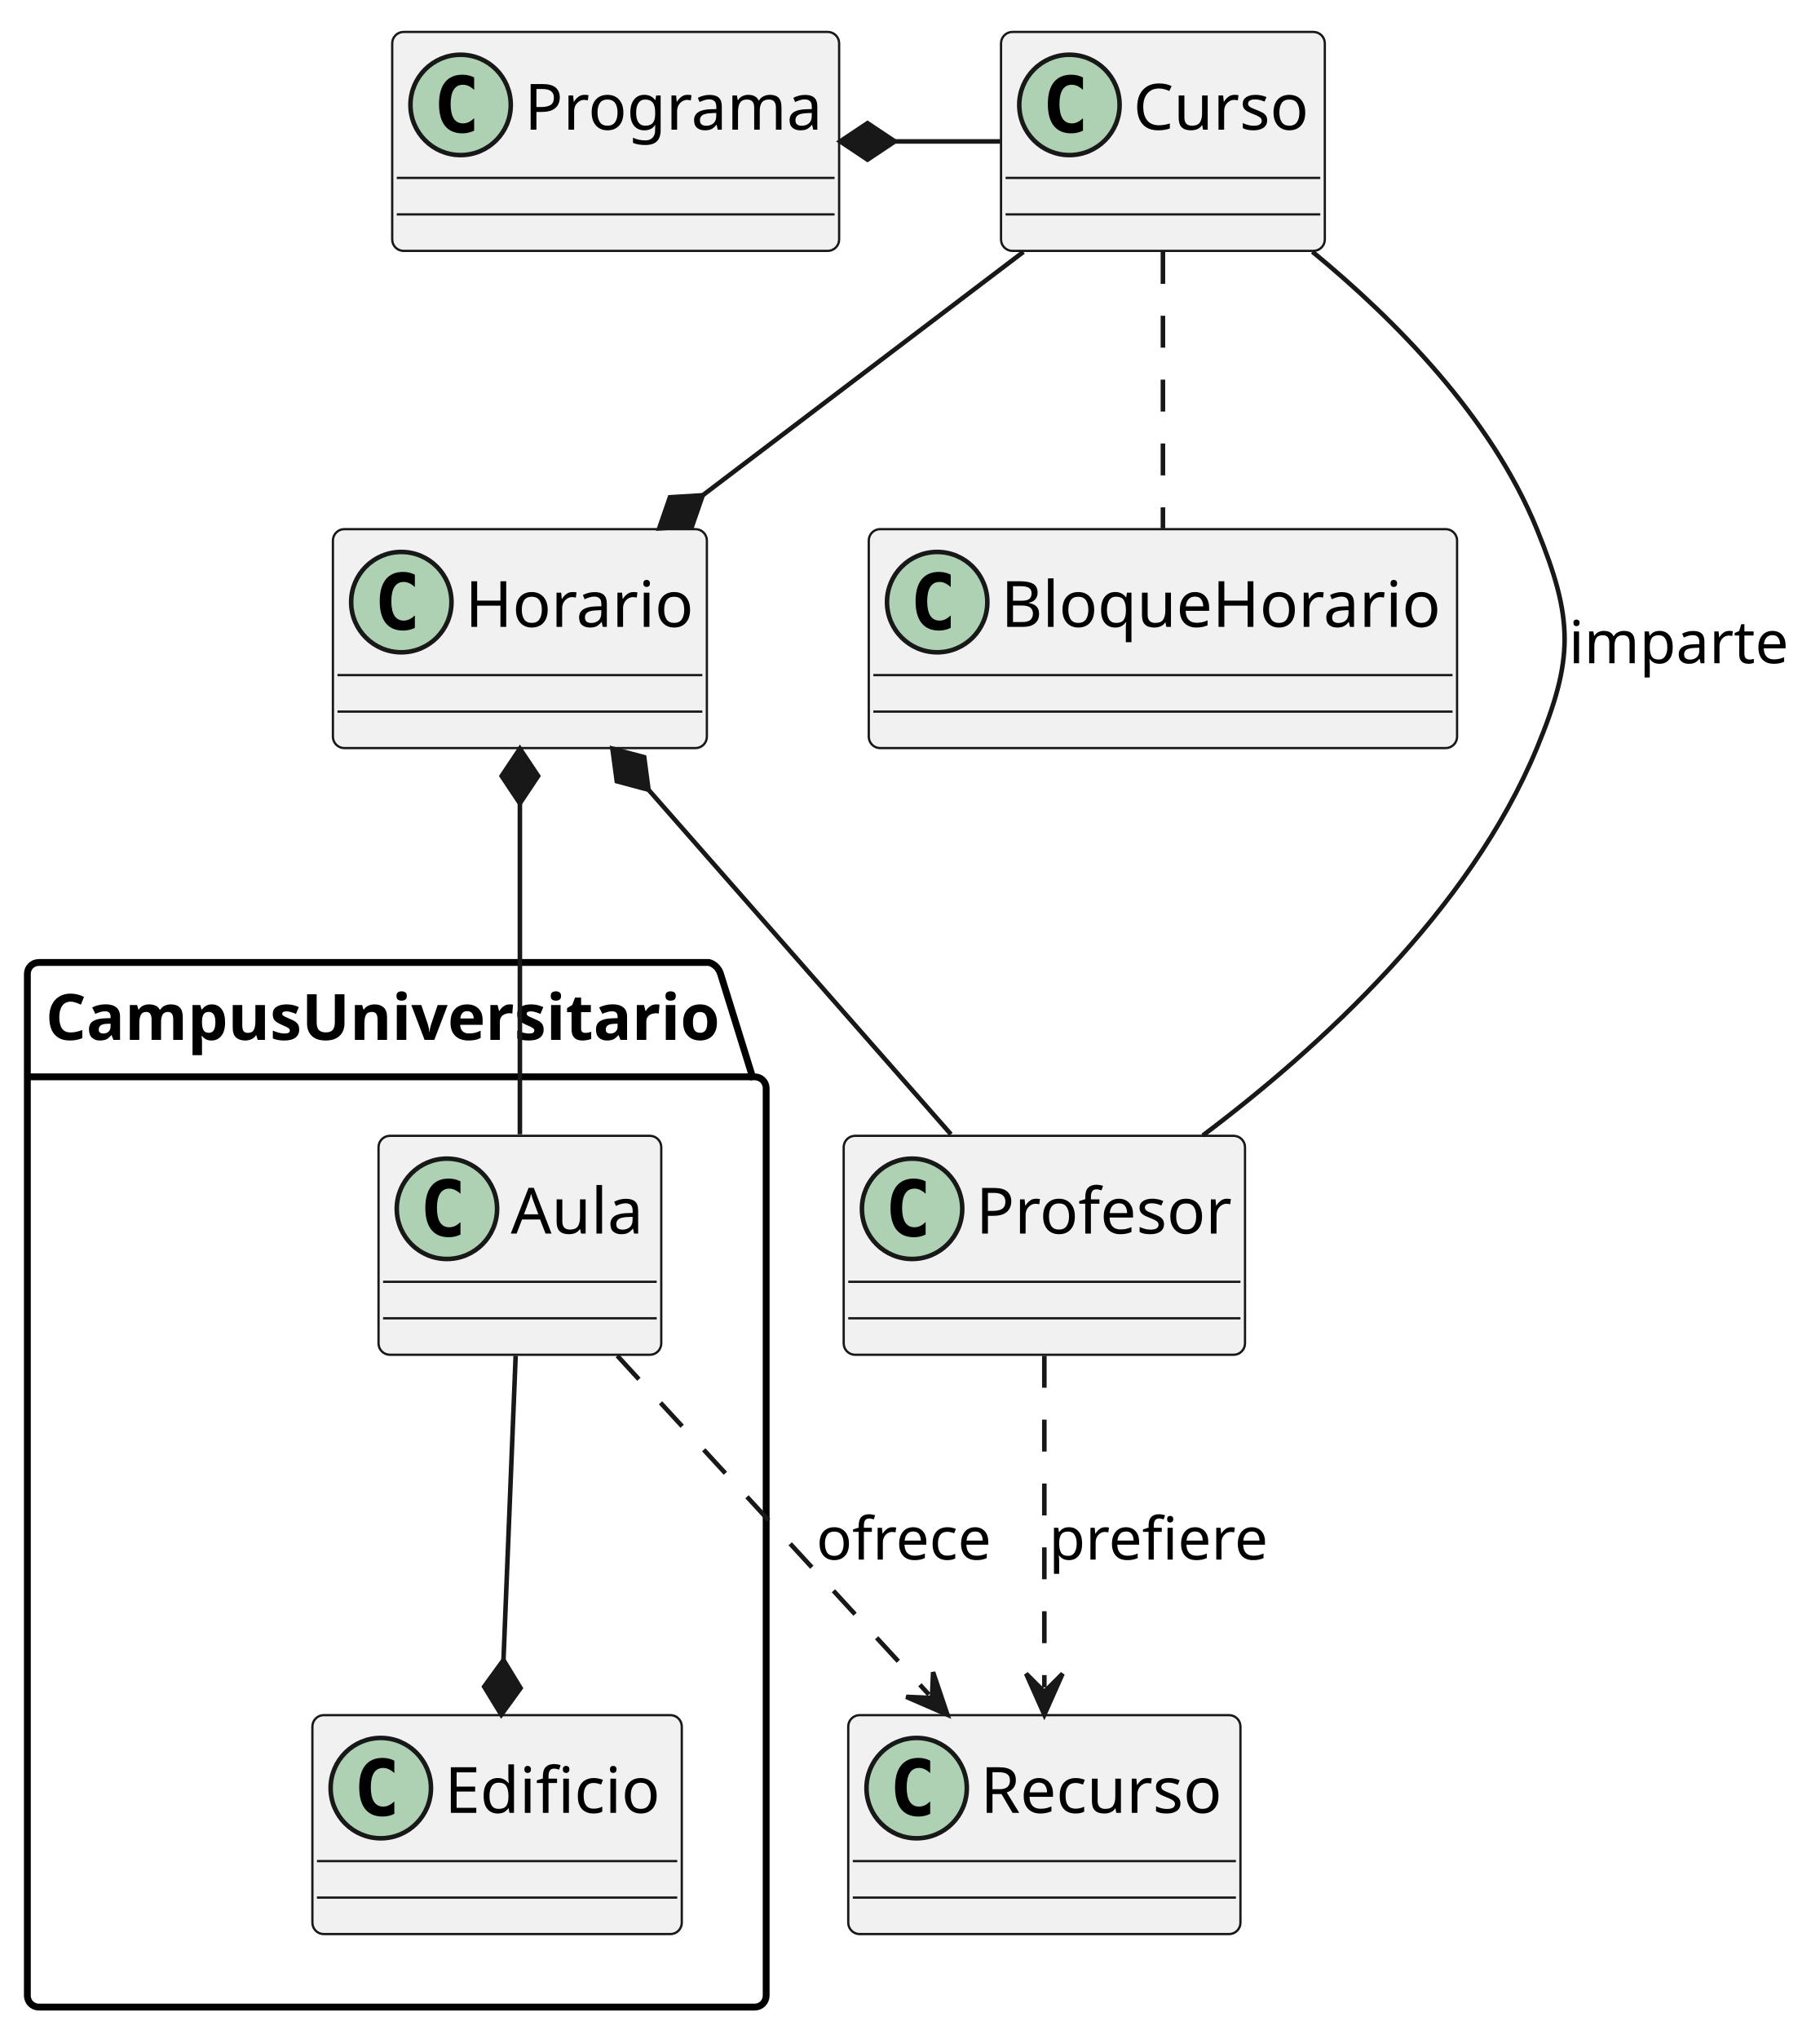
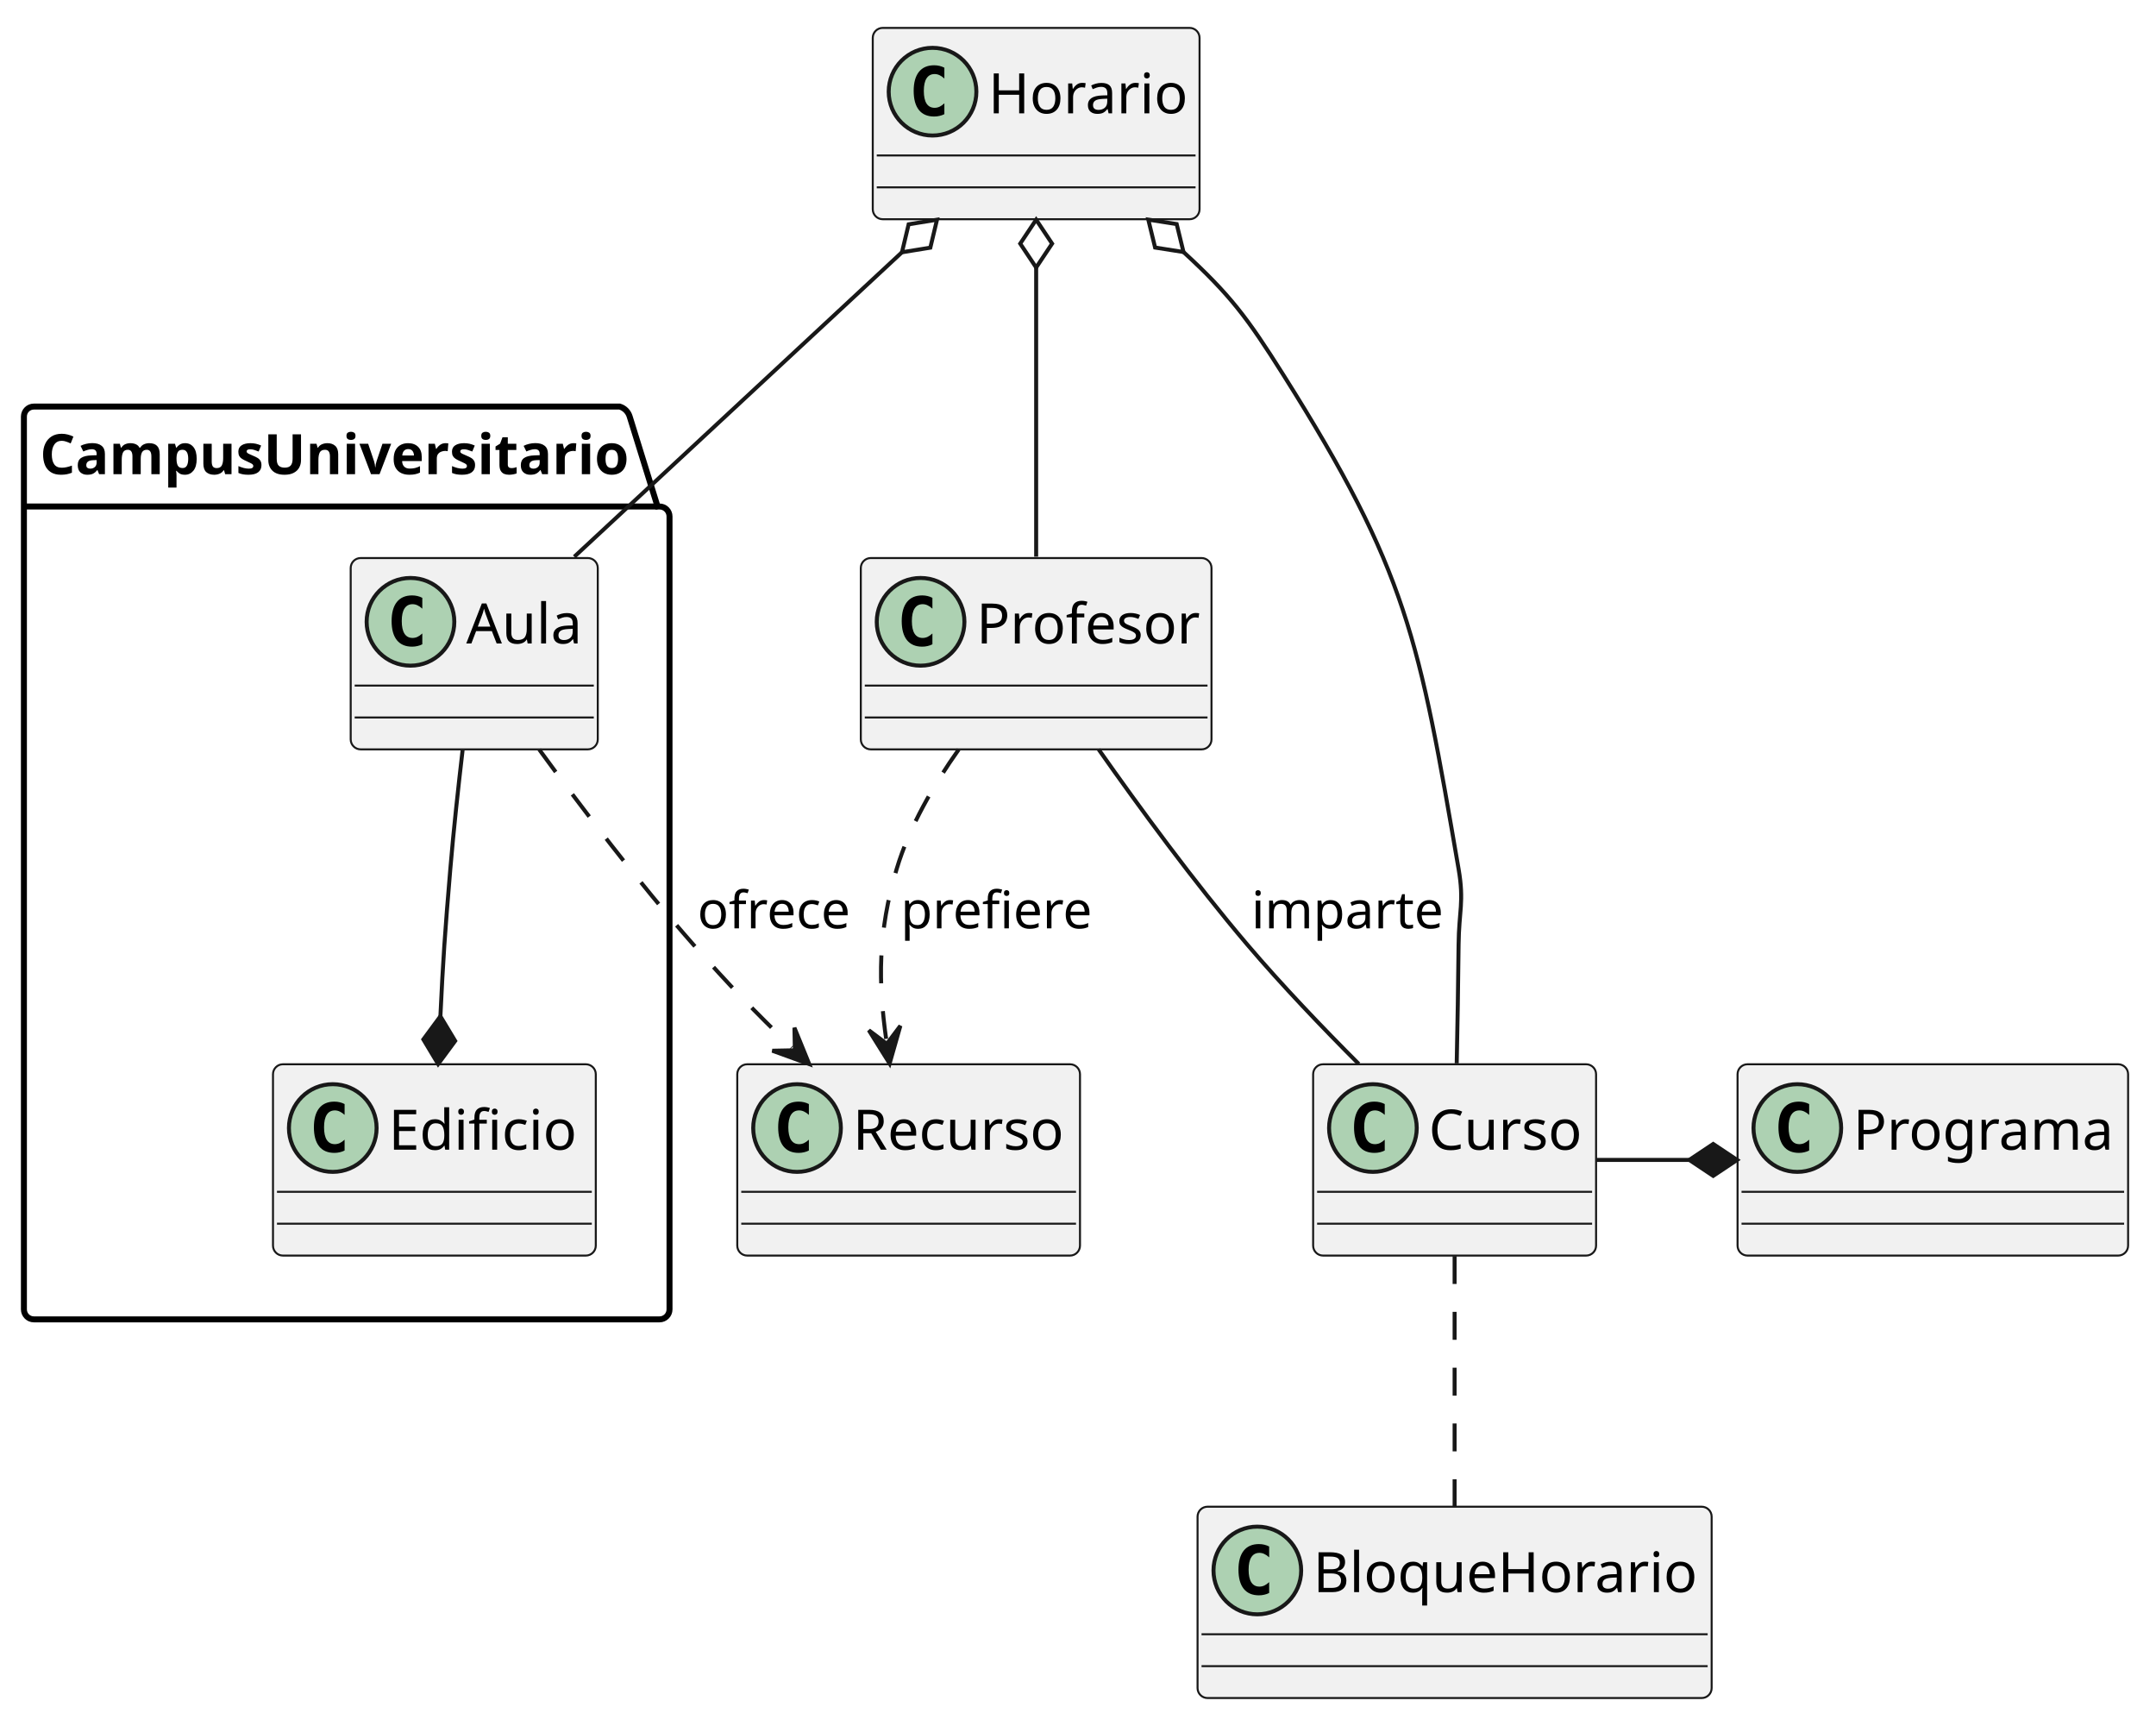
- <svg xmlns="http://www.w3.org/2000/svg" contentStyleType="text/css" height="447px" preserveAspectRatio="none" style="width:399px;height:447px;background:#FFFFFF;" version="1.1" viewBox="0 0 399 447" width="399px" zoomAndPan="magnify">
+ <svg xmlns="http://www.w3.org/2000/svg" contentStyleType="text/css" height="433px" preserveAspectRatio="none" style="width:541px;height:433px;background:#FFFFFF;" version="1.1" viewBox="0 0 541 433" width="541px" zoomAndPan="magnify">
  <defs />
  <g>
    <g id="cluster_CampusUniversitario">
-       <path d="M8.5,211 L155.5,211 A3.75,3.75 0 0 1 158,213.5 L165,236.068 L165.5,236.068 A2.5,2.5 0 0 1 168,238.568 L168,437.5 A2.5,2.5 0 0 1 165.5,440 L8.5,440 A2.5,2.5 0 0 1 6,437.5 L6,213.5 A2.5,2.5 0 0 1 8.5,211 " fill="none" style="stroke:#000000;stroke-width:1.5;" />
-       <line style="stroke:#000000;stroke-width:1.5;" x1="6" x2="165" y1="236.068" y2="236.068" />
-       <text fill="#000000" font-family="sans-serif" font-size="14" font-weight="bold" lengthAdjust="spacing" textLength="146" x="10" y="227.966">CampusUniversitario</text>
+       <path d="M8.5,102 L155.5,102 A3.75,3.75 0 0 1 158,104.5 L165,127.068 L165.5,127.068 A2.5,2.5 0 0 1 168,129.568 L168,328.5 A2.5,2.5 0 0 1 165.5,331 L8.5,331 A2.5,2.5 0 0 1 6,328.5 L6,104.5 A2.5,2.5 0 0 1 8.5,102 " fill="none" style="stroke:#000000;stroke-width:1.5;" />
+       <line style="stroke:#000000;stroke-width:1.5;" x1="6" x2="165" y1="127.068" y2="127.068" />
+       <text fill="#000000" font-family="sans-serif" font-size="14" font-weight="bold" lengthAdjust="spacing" textLength="146" x="10" y="118.966">CampusUniversitario</text>
    </g>
    <g id="elem_Edificio">
-       <rect fill="#F1F1F1" height="48" id="Edificio" rx="2.5" ry="2.5" style="stroke:#181818;stroke-width:0.5;" width="81" x="68.5" y="376" />
-       <ellipse cx="83.5" cy="392" fill="#ADD1B2" rx="11" ry="11" style="stroke:#181818;stroke-width:1.0;" />
-       <path d="M86.469,397.641 Q85.891,397.938 85.25,398.078 Q84.609,398.234 83.906,398.234 Q81.406,398.234 80.078,396.594 Q78.766,394.938 78.766,391.812 Q78.766,388.688 80.078,387.031 Q81.406,385.375 83.906,385.375 Q84.609,385.375 85.25,385.531 Q85.906,385.688 86.469,385.984 L86.469,388.703 Q85.844,388.125 85.25,387.859 Q84.656,387.578 84.031,387.578 Q82.688,387.578 82,388.656 Q81.312,389.719 81.312,391.812 Q81.312,393.906 82,394.984 Q82.688,396.047 84.031,396.047 Q84.656,396.047 85.25,395.781 Q85.844,395.5 86.469,394.922 L86.469,397.641 Z " fill="#000000" />
-       <text fill="#000000" font-family="sans-serif" font-size="14" lengthAdjust="spacing" textLength="49" x="97.5" y="397.432">Edificio</text>
-       <line style="stroke:#181818;stroke-width:0.5;" x1="69.5" x2="148.5" y1="408" y2="408" />
-       <line style="stroke:#181818;stroke-width:0.5;" x1="69.5" x2="148.5" y1="416" y2="416" />
+       <rect fill="#F1F1F1" height="48" id="Edificio" rx="2.5" ry="2.5" style="stroke:#181818;stroke-width:0.5;" width="81" x="68.5" y="267" />
+       <ellipse cx="83.5" cy="283" fill="#ADD1B2" rx="11" ry="11" style="stroke:#181818;stroke-width:1.0;" />
+       <path d="M86.469,288.641 Q85.891,288.938 85.25,289.078 Q84.609,289.234 83.906,289.234 Q81.406,289.234 80.078,287.594 Q78.766,285.938 78.766,282.812 Q78.766,279.688 80.078,278.031 Q81.406,276.375 83.906,276.375 Q84.609,276.375 85.25,276.531 Q85.906,276.688 86.469,276.984 L86.469,279.703 Q85.844,279.125 85.25,278.859 Q84.656,278.578 84.031,278.578 Q82.688,278.578 82,279.656 Q81.312,280.719 81.312,282.812 Q81.312,284.906 82,285.984 Q82.688,287.047 84.031,287.047 Q84.656,287.047 85.25,286.781 Q85.844,286.5 86.469,285.922 L86.469,288.641 Z " fill="#000000" />
+       <text fill="#000000" font-family="sans-serif" font-size="14" lengthAdjust="spacing" textLength="49" x="97.5" y="288.432">Edificio</text>
+       <line style="stroke:#181818;stroke-width:0.5;" x1="69.5" x2="148.5" y1="299" y2="299" />
+       <line style="stroke:#181818;stroke-width:0.5;" x1="69.5" x2="148.5" y1="307" y2="307" />
    </g>
    <g id="elem_Aula">
-       <rect fill="#F1F1F1" height="48" id="Aula" rx="2.5" ry="2.5" style="stroke:#181818;stroke-width:0.5;" width="62" x="83" y="249" />
-       <ellipse cx="98" cy="265" fill="#ADD1B2" rx="11" ry="11" style="stroke:#181818;stroke-width:1.0;" />
-       <path d="M100.969,270.641 Q100.391,270.938 99.75,271.078 Q99.109,271.234 98.406,271.234 Q95.906,271.234 94.578,269.594 Q93.266,267.938 93.266,264.812 Q93.266,261.688 94.578,260.031 Q95.906,258.375 98.406,258.375 Q99.109,258.375 99.75,258.531 Q100.406,258.688 100.969,258.984 L100.969,261.703 Q100.344,261.125 99.75,260.859 Q99.156,260.578 98.531,260.578 Q97.188,260.578 96.5,261.656 Q95.812,262.719 95.812,264.812 Q95.812,266.906 96.5,267.984 Q97.188,269.047 98.531,269.047 Q99.156,269.047 99.75,268.781 Q100.344,268.5 100.969,267.922 L100.969,270.641 Z " fill="#000000" />
-       <text fill="#000000" font-family="sans-serif" font-size="14" lengthAdjust="spacing" textLength="30" x="112" y="270.432">Aula</text>
-       <line style="stroke:#181818;stroke-width:0.5;" x1="84" x2="144" y1="281" y2="281" />
-       <line style="stroke:#181818;stroke-width:0.5;" x1="84" x2="144" y1="289" y2="289" />
+       <rect fill="#F1F1F1" height="48" id="Aula" rx="2.5" ry="2.5" style="stroke:#181818;stroke-width:0.5;" width="62" x="88" y="140" />
+       <ellipse cx="103" cy="156" fill="#ADD1B2" rx="11" ry="11" style="stroke:#181818;stroke-width:1.0;" />
+       <path d="M105.969,161.641 Q105.391,161.938 104.75,162.078 Q104.109,162.234 103.406,162.234 Q100.906,162.234 99.578,160.594 Q98.266,158.938 98.266,155.812 Q98.266,152.688 99.578,151.031 Q100.906,149.375 103.406,149.375 Q104.109,149.375 104.75,149.531 Q105.406,149.688 105.969,149.984 L105.969,152.703 Q105.344,152.125 104.75,151.859 Q104.156,151.578 103.531,151.578 Q102.188,151.578 101.5,152.656 Q100.812,153.719 100.812,155.812 Q100.812,157.906 101.5,158.984 Q102.188,160.047 103.531,160.047 Q104.156,160.047 104.75,159.781 Q105.344,159.5 105.969,158.922 L105.969,161.641 Z " fill="#000000" />
+       <text fill="#000000" font-family="sans-serif" font-size="14" lengthAdjust="spacing" textLength="30" x="117" y="161.432">Aula</text>
+       <line style="stroke:#181818;stroke-width:0.5;" x1="89" x2="149" y1="172" y2="172" />
+       <line style="stroke:#181818;stroke-width:0.5;" x1="89" x2="149" y1="180" y2="180" />
    </g>
    <g id="elem_Profesor">
-       <rect fill="#F1F1F1" height="48" id="Profesor" rx="2.5" ry="2.5" style="stroke:#181818;stroke-width:0.5;" width="88" x="185" y="249" />
-       <ellipse cx="200" cy="265" fill="#ADD1B2" rx="11" ry="11" style="stroke:#181818;stroke-width:1.0;" />
-       <path d="M202.969,270.641 Q202.391,270.938 201.75,271.078 Q201.109,271.234 200.406,271.234 Q197.906,271.234 196.578,269.594 Q195.266,267.938 195.266,264.812 Q195.266,261.688 196.578,260.031 Q197.906,258.375 200.406,258.375 Q201.109,258.375 201.75,258.531 Q202.406,258.688 202.969,258.984 L202.969,261.703 Q202.344,261.125 201.75,260.859 Q201.156,260.578 200.531,260.578 Q199.188,260.578 198.5,261.656 Q197.812,262.719 197.812,264.812 Q197.812,266.906 198.5,267.984 Q199.188,269.047 200.531,269.047 Q201.156,269.047 201.75,268.781 Q202.344,268.5 202.969,267.922 L202.969,270.641 Z " fill="#000000" />
-       <text fill="#000000" font-family="sans-serif" font-size="14" lengthAdjust="spacing" textLength="56" x="214" y="270.432">Profesor</text>
-       <line style="stroke:#181818;stroke-width:0.5;" x1="186" x2="272" y1="281" y2="281" />
-       <line style="stroke:#181818;stroke-width:0.5;" x1="186" x2="272" y1="289" y2="289" />
+       <rect fill="#F1F1F1" height="48" id="Profesor" rx="2.5" ry="2.5" style="stroke:#181818;stroke-width:0.5;" width="88" x="216" y="140" />
+       <ellipse cx="231" cy="156" fill="#ADD1B2" rx="11" ry="11" style="stroke:#181818;stroke-width:1.0;" />
+       <path d="M233.969,161.641 Q233.391,161.938 232.75,162.078 Q232.109,162.234 231.406,162.234 Q228.906,162.234 227.578,160.594 Q226.266,158.938 226.266,155.812 Q226.266,152.688 227.578,151.031 Q228.906,149.375 231.406,149.375 Q232.109,149.375 232.75,149.531 Q233.406,149.688 233.969,149.984 L233.969,152.703 Q233.344,152.125 232.75,151.859 Q232.156,151.578 231.531,151.578 Q230.188,151.578 229.5,152.656 Q228.812,153.719 228.812,155.812 Q228.812,157.906 229.5,158.984 Q230.188,160.047 231.531,160.047 Q232.156,160.047 232.75,159.781 Q233.344,159.5 233.969,158.922 L233.969,161.641 Z " fill="#000000" />
+       <text fill="#000000" font-family="sans-serif" font-size="14" lengthAdjust="spacing" textLength="56" x="245" y="161.432">Profesor</text>
+       <line style="stroke:#181818;stroke-width:0.5;" x1="217" x2="303" y1="172" y2="172" />
+       <line style="stroke:#181818;stroke-width:0.5;" x1="217" x2="303" y1="180" y2="180" />
    </g>
    <g id="elem_Curso">
-       <rect fill="#F1F1F1" height="48" id="Curso" rx="2.5" ry="2.5" style="stroke:#181818;stroke-width:0.5;" width="71" x="219.5" y="7" />
-       <ellipse cx="234.5" cy="23" fill="#ADD1B2" rx="11" ry="11" style="stroke:#181818;stroke-width:1.0;" />
-       <path d="M237.469,28.641 Q236.891,28.938 236.25,29.078 Q235.609,29.234 234.906,29.234 Q232.406,29.234 231.078,27.594 Q229.766,25.938 229.766,22.812 Q229.766,19.688 231.078,18.031 Q232.406,16.375 234.906,16.375 Q235.609,16.375 236.25,16.531 Q236.906,16.688 237.469,16.984 L237.469,19.703 Q236.844,19.125 236.25,18.859 Q235.656,18.578 235.031,18.578 Q233.688,18.578 233,19.656 Q232.312,20.719 232.312,22.812 Q232.312,24.906 233,25.984 Q233.688,27.047 235.031,27.047 Q235.656,27.047 236.25,26.781 Q236.844,26.5 237.469,25.922 L237.469,28.641 Z " fill="#000000" />
-       <text fill="#000000" font-family="sans-serif" font-size="14" lengthAdjust="spacing" textLength="39" x="248.5" y="28.432">Curso</text>
-       <line style="stroke:#181818;stroke-width:0.5;" x1="220.5" x2="289.5" y1="39" y2="39" />
-       <line style="stroke:#181818;stroke-width:0.5;" x1="220.5" x2="289.5" y1="47" y2="47" />
+       <rect fill="#F1F1F1" height="48" id="Curso" rx="2.5" ry="2.5" style="stroke:#181818;stroke-width:0.5;" width="71" x="329.5" y="267" />
+       <ellipse cx="344.5" cy="283" fill="#ADD1B2" rx="11" ry="11" style="stroke:#181818;stroke-width:1.0;" />
+       <path d="M347.469,288.641 Q346.891,288.938 346.25,289.078 Q345.609,289.234 344.906,289.234 Q342.406,289.234 341.078,287.594 Q339.766,285.938 339.766,282.812 Q339.766,279.688 341.078,278.031 Q342.406,276.375 344.906,276.375 Q345.609,276.375 346.25,276.531 Q346.906,276.688 347.469,276.984 L347.469,279.703 Q346.844,279.125 346.25,278.859 Q345.656,278.578 345.031,278.578 Q343.688,278.578 343,279.656 Q342.312,280.719 342.312,282.812 Q342.312,284.906 343,285.984 Q343.688,287.047 345.031,287.047 Q345.656,287.047 346.25,286.781 Q346.844,286.5 347.469,285.922 L347.469,288.641 Z " fill="#000000" />
+       <text fill="#000000" font-family="sans-serif" font-size="14" lengthAdjust="spacing" textLength="39" x="358.5" y="288.432">Curso</text>
+       <line style="stroke:#181818;stroke-width:0.5;" x1="330.5" x2="399.5" y1="299" y2="299" />
+       <line style="stroke:#181818;stroke-width:0.5;" x1="330.5" x2="399.5" y1="307" y2="307" />
    </g>
    <g id="elem_Programa">
-       <rect fill="#F1F1F1" height="48" id="Programa" rx="2.5" ry="2.5" style="stroke:#181818;stroke-width:0.5;" width="98" x="86" y="7" />
-       <ellipse cx="101" cy="23" fill="#ADD1B2" rx="11" ry="11" style="stroke:#181818;stroke-width:1.0;" />
-       <path d="M103.969,28.641 Q103.391,28.938 102.75,29.078 Q102.109,29.234 101.406,29.234 Q98.906,29.234 97.578,27.594 Q96.266,25.938 96.266,22.812 Q96.266,19.688 97.578,18.031 Q98.906,16.375 101.406,16.375 Q102.109,16.375 102.75,16.531 Q103.406,16.688 103.969,16.984 L103.969,19.703 Q103.344,19.125 102.75,18.859 Q102.156,18.578 101.531,18.578 Q100.188,18.578 99.5,19.656 Q98.812,20.719 98.812,22.812 Q98.812,24.906 99.5,25.984 Q100.188,27.047 101.531,27.047 Q102.156,27.047 102.75,26.781 Q103.344,26.5 103.969,25.922 L103.969,28.641 Z " fill="#000000" />
-       <text fill="#000000" font-family="sans-serif" font-size="14" lengthAdjust="spacing" textLength="66" x="115" y="28.432">Programa</text>
-       <line style="stroke:#181818;stroke-width:0.5;" x1="87" x2="183" y1="39" y2="39" />
-       <line style="stroke:#181818;stroke-width:0.5;" x1="87" x2="183" y1="47" y2="47" />
+       <rect fill="#F1F1F1" height="48" id="Programa" rx="2.5" ry="2.5" style="stroke:#181818;stroke-width:0.5;" width="98" x="436" y="267" />
+       <ellipse cx="451" cy="283" fill="#ADD1B2" rx="11" ry="11" style="stroke:#181818;stroke-width:1.0;" />
+       <path d="M453.969,288.641 Q453.391,288.938 452.75,289.078 Q452.109,289.234 451.406,289.234 Q448.906,289.234 447.578,287.594 Q446.266,285.938 446.266,282.812 Q446.266,279.688 447.578,278.031 Q448.906,276.375 451.406,276.375 Q452.109,276.375 452.75,276.531 Q453.406,276.688 453.969,276.984 L453.969,279.703 Q453.344,279.125 452.75,278.859 Q452.156,278.578 451.531,278.578 Q450.188,278.578 449.5,279.656 Q448.812,280.719 448.812,282.812 Q448.812,284.906 449.5,285.984 Q450.188,287.047 451.531,287.047 Q452.156,287.047 452.75,286.781 Q453.344,286.5 453.969,285.922 L453.969,288.641 Z " fill="#000000" />
+       <text fill="#000000" font-family="sans-serif" font-size="14" lengthAdjust="spacing" textLength="66" x="465" y="288.432">Programa</text>
+       <line style="stroke:#181818;stroke-width:0.5;" x1="437" x2="533" y1="299" y2="299" />
+       <line style="stroke:#181818;stroke-width:0.5;" x1="437" x2="533" y1="307" y2="307" />
    </g>
    <g id="elem_Horario">
-       <rect fill="#F1F1F1" height="48" id="Horario" rx="2.5" ry="2.5" style="stroke:#181818;stroke-width:0.5;" width="82" x="73" y="116" />
-       <ellipse cx="88" cy="132" fill="#ADD1B2" rx="11" ry="11" style="stroke:#181818;stroke-width:1.0;" />
-       <path d="M90.969,137.641 Q90.391,137.938 89.75,138.078 Q89.109,138.234 88.406,138.234 Q85.906,138.234 84.578,136.594 Q83.266,134.938 83.266,131.812 Q83.266,128.688 84.578,127.031 Q85.906,125.375 88.406,125.375 Q89.109,125.375 89.75,125.531 Q90.406,125.688 90.969,125.984 L90.969,128.703 Q90.344,128.125 89.75,127.859 Q89.156,127.578 88.531,127.578 Q87.188,127.578 86.5,128.656 Q85.812,129.719 85.812,131.812 Q85.812,133.906 86.5,134.984 Q87.188,136.047 88.531,136.047 Q89.156,136.047 89.75,135.781 Q90.344,135.5 90.969,134.922 L90.969,137.641 Z " fill="#000000" />
-       <text fill="#000000" font-family="sans-serif" font-size="14" lengthAdjust="spacing" textLength="50" x="102" y="137.432">Horario</text>
-       <line style="stroke:#181818;stroke-width:0.5;" x1="74" x2="154" y1="148" y2="148" />
-       <line style="stroke:#181818;stroke-width:0.5;" x1="74" x2="154" y1="156" y2="156" />
+       <rect fill="#F1F1F1" height="48" id="Horario" rx="2.5" ry="2.5" style="stroke:#181818;stroke-width:0.5;" width="82" x="219" y="7" />
+       <ellipse cx="234" cy="23" fill="#ADD1B2" rx="11" ry="11" style="stroke:#181818;stroke-width:1.0;" />
+       <path d="M236.969,28.641 Q236.391,28.938 235.75,29.078 Q235.109,29.234 234.406,29.234 Q231.906,29.234 230.578,27.594 Q229.266,25.938 229.266,22.812 Q229.266,19.688 230.578,18.031 Q231.906,16.375 234.406,16.375 Q235.109,16.375 235.75,16.531 Q236.406,16.688 236.969,16.984 L236.969,19.703 Q236.344,19.125 235.75,18.859 Q235.156,18.578 234.531,18.578 Q233.188,18.578 232.5,19.656 Q231.812,20.719 231.812,22.812 Q231.812,24.906 232.5,25.984 Q233.188,27.047 234.531,27.047 Q235.156,27.047 235.75,26.781 Q236.344,26.5 236.969,25.922 L236.969,28.641 Z " fill="#000000" />
+       <text fill="#000000" font-family="sans-serif" font-size="14" lengthAdjust="spacing" textLength="50" x="248" y="28.432">Horario</text>
+       <line style="stroke:#181818;stroke-width:0.5;" x1="220" x2="300" y1="39" y2="39" />
+       <line style="stroke:#181818;stroke-width:0.5;" x1="220" x2="300" y1="47" y2="47" />
    </g>
    <g id="elem_Recurso">
-       <rect fill="#F1F1F1" height="48" id="Recurso" rx="2.5" ry="2.5" style="stroke:#181818;stroke-width:0.5;" width="86" x="186" y="376" />
-       <ellipse cx="201" cy="392" fill="#ADD1B2" rx="11" ry="11" style="stroke:#181818;stroke-width:1.0;" />
-       <path d="M203.969,397.641 Q203.391,397.938 202.75,398.078 Q202.109,398.234 201.406,398.234 Q198.906,398.234 197.578,396.594 Q196.266,394.938 196.266,391.812 Q196.266,388.688 197.578,387.031 Q198.906,385.375 201.406,385.375 Q202.109,385.375 202.75,385.531 Q203.406,385.688 203.969,385.984 L203.969,388.703 Q203.344,388.125 202.75,387.859 Q202.156,387.578 201.531,387.578 Q200.188,387.578 199.5,388.656 Q198.812,389.719 198.812,391.812 Q198.812,393.906 199.5,394.984 Q200.188,396.047 201.531,396.047 Q202.156,396.047 202.75,395.781 Q203.344,395.5 203.969,394.922 L203.969,397.641 Z " fill="#000000" />
-       <text fill="#000000" font-family="sans-serif" font-size="14" lengthAdjust="spacing" textLength="54" x="215" y="397.432">Recurso</text>
-       <line style="stroke:#181818;stroke-width:0.5;" x1="187" x2="271" y1="408" y2="408" />
-       <line style="stroke:#181818;stroke-width:0.5;" x1="187" x2="271" y1="416" y2="416" />
+       <rect fill="#F1F1F1" height="48" id="Recurso" rx="2.5" ry="2.5" style="stroke:#181818;stroke-width:0.5;" width="86" x="185" y="267" />
+       <ellipse cx="200" cy="283" fill="#ADD1B2" rx="11" ry="11" style="stroke:#181818;stroke-width:1.0;" />
+       <path d="M202.969,288.641 Q202.391,288.938 201.75,289.078 Q201.109,289.234 200.406,289.234 Q197.906,289.234 196.578,287.594 Q195.266,285.938 195.266,282.812 Q195.266,279.688 196.578,278.031 Q197.906,276.375 200.406,276.375 Q201.109,276.375 201.75,276.531 Q202.406,276.688 202.969,276.984 L202.969,279.703 Q202.344,279.125 201.75,278.859 Q201.156,278.578 200.531,278.578 Q199.188,278.578 198.5,279.656 Q197.812,280.719 197.812,282.812 Q197.812,284.906 198.5,285.984 Q199.188,287.047 200.531,287.047 Q201.156,287.047 201.75,286.781 Q202.344,286.5 202.969,285.922 L202.969,288.641 Z " fill="#000000" />
+       <text fill="#000000" font-family="sans-serif" font-size="14" lengthAdjust="spacing" textLength="54" x="214" y="288.432">Recurso</text>
+       <line style="stroke:#181818;stroke-width:0.5;" x1="186" x2="270" y1="299" y2="299" />
+       <line style="stroke:#181818;stroke-width:0.5;" x1="186" x2="270" y1="307" y2="307" />
    </g>
    <g id="elem_BloqueHorario">
-       <rect fill="#F1F1F1" height="48" id="BloqueHorario" rx="2.5" ry="2.5" style="stroke:#181818;stroke-width:0.5;" width="129" x="190.5" y="116" />
-       <ellipse cx="205.5" cy="132" fill="#ADD1B2" rx="11" ry="11" style="stroke:#181818;stroke-width:1.0;" />
-       <path d="M208.469,137.641 Q207.891,137.938 207.25,138.078 Q206.609,138.234 205.906,138.234 Q203.406,138.234 202.078,136.594 Q200.766,134.938 200.766,131.812 Q200.766,128.688 202.078,127.031 Q203.406,125.375 205.906,125.375 Q206.609,125.375 207.25,125.531 Q207.906,125.688 208.469,125.984 L208.469,128.703 Q207.844,128.125 207.25,127.859 Q206.656,127.578 206.031,127.578 Q204.688,127.578 204,128.656 Q203.312,129.719 203.312,131.812 Q203.312,133.906 204,134.984 Q204.688,136.047 206.031,136.047 Q206.656,136.047 207.25,135.781 Q207.844,135.5 208.469,134.922 L208.469,137.641 Z " fill="#000000" />
-       <text fill="#000000" font-family="sans-serif" font-size="14" lengthAdjust="spacing" textLength="97" x="219.5" y="137.432">BloqueHorario</text>
-       <line style="stroke:#181818;stroke-width:0.5;" x1="191.5" x2="318.5" y1="148" y2="148" />
-       <line style="stroke:#181818;stroke-width:0.5;" x1="191.5" x2="318.5" y1="156" y2="156" />
+       <rect fill="#F1F1F1" height="48" id="BloqueHorario" rx="2.5" ry="2.5" style="stroke:#181818;stroke-width:0.5;" width="129" x="300.5" y="378" />
+       <ellipse cx="315.5" cy="394" fill="#ADD1B2" rx="11" ry="11" style="stroke:#181818;stroke-width:1.0;" />
+       <path d="M318.469,399.641 Q317.891,399.938 317.25,400.078 Q316.609,400.234 315.906,400.234 Q313.406,400.234 312.078,398.594 Q310.766,396.938 310.766,393.812 Q310.766,390.688 312.078,389.031 Q313.406,387.375 315.906,387.375 Q316.609,387.375 317.25,387.531 Q317.906,387.688 318.469,387.984 L318.469,390.703 Q317.844,390.125 317.25,389.859 Q316.656,389.578 316.031,389.578 Q314.688,389.578 314,390.656 Q313.312,391.719 313.312,393.812 Q313.312,395.906 314,396.984 Q314.688,398.047 316.031,398.047 Q316.656,398.047 317.25,397.781 Q317.844,397.5 318.469,396.922 L318.469,399.641 Z " fill="#000000" />
+       <text fill="#000000" font-family="sans-serif" font-size="14" lengthAdjust="spacing" textLength="97" x="329.5" y="399.432">BloqueHorario</text>
+       <line style="stroke:#181818;stroke-width:0.5;" x1="301.5" x2="428.5" y1="410" y2="410" />
+       <line style="stroke:#181818;stroke-width:0.5;" x1="301.5" x2="428.5" y1="418" y2="418" />
    </g>
    <g id="link_Profesor_Curso">
-       <path codeLine="2" d="M263.74,248.93 C289.37,229.66 322.24,199.64 337,164 C345.16,144.29 345.05,135.76 337,116 C327.01,91.46 306.02,70.18 287.78,55.18 " fill="none" id="Profesor-Curso" style="stroke:#181818;stroke-width:1.0;" />
-       <text fill="#000000" font-family="sans-serif" font-size="13" lengthAdjust="spacing" textLength="47" x="344" y="145.397">imparte</text>
+       <path codeLine="2" d="M275.68,188.01 C285.84,202.46 299.62,221.28 313,237 C321.69,247.21 331.9,257.87 340.96,266.93 " fill="none" id="Profesor-Curso" style="stroke:#181818;stroke-width:1.0;" />
+       <text fill="#000000" font-family="sans-serif" font-size="13" lengthAdjust="spacing" textLength="47" x="314" y="232.897">imparte</text>
    </g>
-     <g id="link_Programa_Curso">
-       <path codeLine="4" d="M196.22,31 C207.92,31 207.63,31 219.33,31 " fill="none" id="Programa-backto-Curso" style="stroke:#181818;stroke-width:1.0;" />
-       <polygon fill="#181818" points="184.22,31,190.22,35,196.22,31,190.22,27,184.22,31" style="stroke:#181818;stroke-width:1.0;" />
+     <g id="link_Curso_Programa">
+       <path codeLine="4" d="M400.62,291 C412.38,291 412.14,291 423.89,291 " fill="none" id="Curso-to-Programa" style="stroke:#181818;stroke-width:1.0;" />
+       <polygon fill="#181818" points="435.89,291,429.89,287,423.89,291,429.89,295,435.89,291" style="stroke:#181818;stroke-width:1.0;" />
    </g>
    <g id="link_Aula_Edificio">
-       <path codeLine="7" d="M113.07,297.22 C112.17,319.67 111.302,341.51 110.401,363.92 " fill="none" id="Aula-to-Edificio" style="stroke:#181818;stroke-width:1.0;" />
-       <polygon fill="#181818" points="109.92,375.91,114.157,370.075,110.401,363.92,106.164,369.754,109.92,375.91" style="stroke:#181818;stroke-width:1.0;" />
+       <path codeLine="7" d="M116.08,188.19 C115,197.45 113.82,208.22 113,218 C111.62,234.34 111.178,240.823 110.508,254.963 " fill="none" id="Aula-to-Edificio" style="stroke:#181818;stroke-width:1.0;" />
+       <polygon fill="#181818" points="109.94,266.95,114.219,261.146,110.508,254.963,106.228,260.767,109.94,266.95" style="stroke:#181818;stroke-width:1.0;" />
    </g>
    <g id="link_Horario_Aula">
-       <path codeLine="11" d="M114,176.12 C114,199.92 114,224.8 114,248.67 " fill="none" id="Horario-backto-Aula" style="stroke:#181818;stroke-width:1.0;" />
-       <polygon fill="#181818" points="114,164.12,110,170.12,114,176.12,118,170.12,114,164.12" style="stroke:#181818;stroke-width:1.0;" />
+       <path codeLine="10" d="M226.328,63.287 C200.708,87.087 169.81,115.8 144.11,139.67 " fill="none" id="Horario-backto-Aula" style="stroke:#181818;stroke-width:1.0;" />
+       <polygon fill="none" points="235.12,55.12,228.002,56.273,226.328,63.287,233.446,62.134,235.12,55.12" style="stroke:#181818;stroke-width:1.0;" />
    </g>
-     <g id="link_Curso_Horario">
-       <path codeLine="12" d="M224.41,55.22 C200.75,73.16 177.728,90.634 154.098,108.574 " fill="none" id="Curso-to-Horario" style="stroke:#181818;stroke-width:1.0;" />
-       <polygon fill="#181818" points="144.54,115.83,151.738,115.388,154.098,108.574,146.9,109.016,144.54,115.83" style="stroke:#181818;stroke-width:1.0;" />
+     <g id="link_Horario_Curso">
+       <path codeLine="11" d="M296.971,63.225 C308.721,74.035 312.9,79.58 322,94 C353.22,143.45 356.08,160.37 366,218 C367.43,226.32 366.08,228.56 366,237 C365.91,246.75 365.72,257.52 365.53,266.78 " fill="none" id="Horario-backto-Curso" style="stroke:#181818;stroke-width:1.0;" />
+       <polygon fill="none" points="288.14,55.1,289.847,62.106,296.971,63.225,295.264,56.219,288.14,55.1" style="stroke:#181818;stroke-width:1.0;" />
    </g>
    <g id="link_Horario_Profesor">
-       <path codeLine="13" d="M142.208,173.137 C163.108,196.937 187.56,224.8 208.52,248.67 " fill="none" id="Horario-backto-Profesor" style="stroke:#181818;stroke-width:1.0;" />
-       <polygon fill="#181818" points="134.29,164.12,135.244,171.268,142.208,173.137,141.255,165.989,134.29,164.12" style="stroke:#181818;stroke-width:1.0;" />
+       <path codeLine="12" d="M260,67.12 C260,90.92 260,115.8 260,139.67 " fill="none" id="Horario-backto-Profesor" style="stroke:#181818;stroke-width:1.0;" />
+       <polygon fill="none" points="260,55.12,256,61.12,260,67.12,264,61.12,260,55.12" style="stroke:#181818;stroke-width:1.0;" />
    </g>
    <g id="link_Profesor_Recurso">
-       <path codeLine="15" d="M229,297.22 C229,319.67 229,347.5 229,369.91 " fill="none" id="Profesor-to-Recurso" style="stroke:#181818;stroke-width:1.0;stroke-dasharray:7.0,7.0;" />
-       <polygon fill="#181818" points="229,375.91,233,366.91,229,370.91,225,366.91,229,375.91" style="stroke:#181818;stroke-width:1.0;" />
-       <text fill="#000000" font-family="sans-serif" font-size="13" lengthAdjust="spacing" textLength="46" x="230" y="341.897">prefiere</text>
+       <path codeLine="14" d="M240.57,188.03 C234.33,196.83 228.2,207.33 225,218 C220.25,233.82 220.36,246.519 222.39,260.879 " fill="none" id="Profesor-to-Recurso" style="stroke:#181818;stroke-width:1.0;stroke-dasharray:7.0,7.0;" />
+       <polygon fill="#181818" points="223.23,266.82,225.931,257.349,222.53,261.869,218.01,258.469,223.23,266.82" style="stroke:#181818;stroke-width:1.0;" />
+       <text fill="#000000" font-family="sans-serif" font-size="13" lengthAdjust="spacing" textLength="46" x="226" y="232.897">prefiere</text>
    </g>
    <g id="link_Aula_Recurso">
-       <path codeLine="16" d="M135.36,297.22 C156.02,319.67 183.078,349.084 203.688,371.494 " fill="none" id="Aula-to-Recurso" style="stroke:#181818;stroke-width:1.0;stroke-dasharray:7.0,7.0;" />
-       <polygon fill="#181818" points="207.75,375.91,204.602,366.578,204.365,372.23,198.713,371.993,207.75,375.91" style="stroke:#181818;stroke-width:1.0;" />
-       <text fill="#000000" font-family="sans-serif" font-size="13" lengthAdjust="spacing" textLength="37" x="179" y="341.897">ofrece</text>
+       <path codeLine="15" d="M135.3,188.03 C145.85,202.5 160.15,221.32 174,237 C183.04,247.24 189.325,253.751 198.735,262.801 " fill="none" id="Aula-to-Recurso" style="stroke:#181818;stroke-width:1.0;stroke-dasharray:7.0,7.0;" />
+       <polygon fill="#181818" points="203.06,266.96,199.346,257.838,199.456,263.494,193.8,263.604,203.06,266.96" style="stroke:#181818;stroke-width:1.0;" />
+       <text fill="#000000" font-family="sans-serif" font-size="13" lengthAdjust="spacing" textLength="37" x="175" y="232.897">ofrece</text>
    </g>
    <g id="link_Curso_BloqueHorario">
-       <path codeLine="18" d="M255,55.22 C255,73.16 255,97.89 255,115.83 " fill="none" id="Curso-BloqueHorario" style="stroke:#181818;stroke-width:1.0;stroke-dasharray:7.0,7.0;" />
+       <path codeLine="17" d="M365,315.12 C365,333.61 365,359.43 365,377.92 " fill="none" id="Curso-BloqueHorario" style="stroke:#181818;stroke-width:1.0;stroke-dasharray:7.0,7.0;" />
    </g>
  </g>
</svg>
